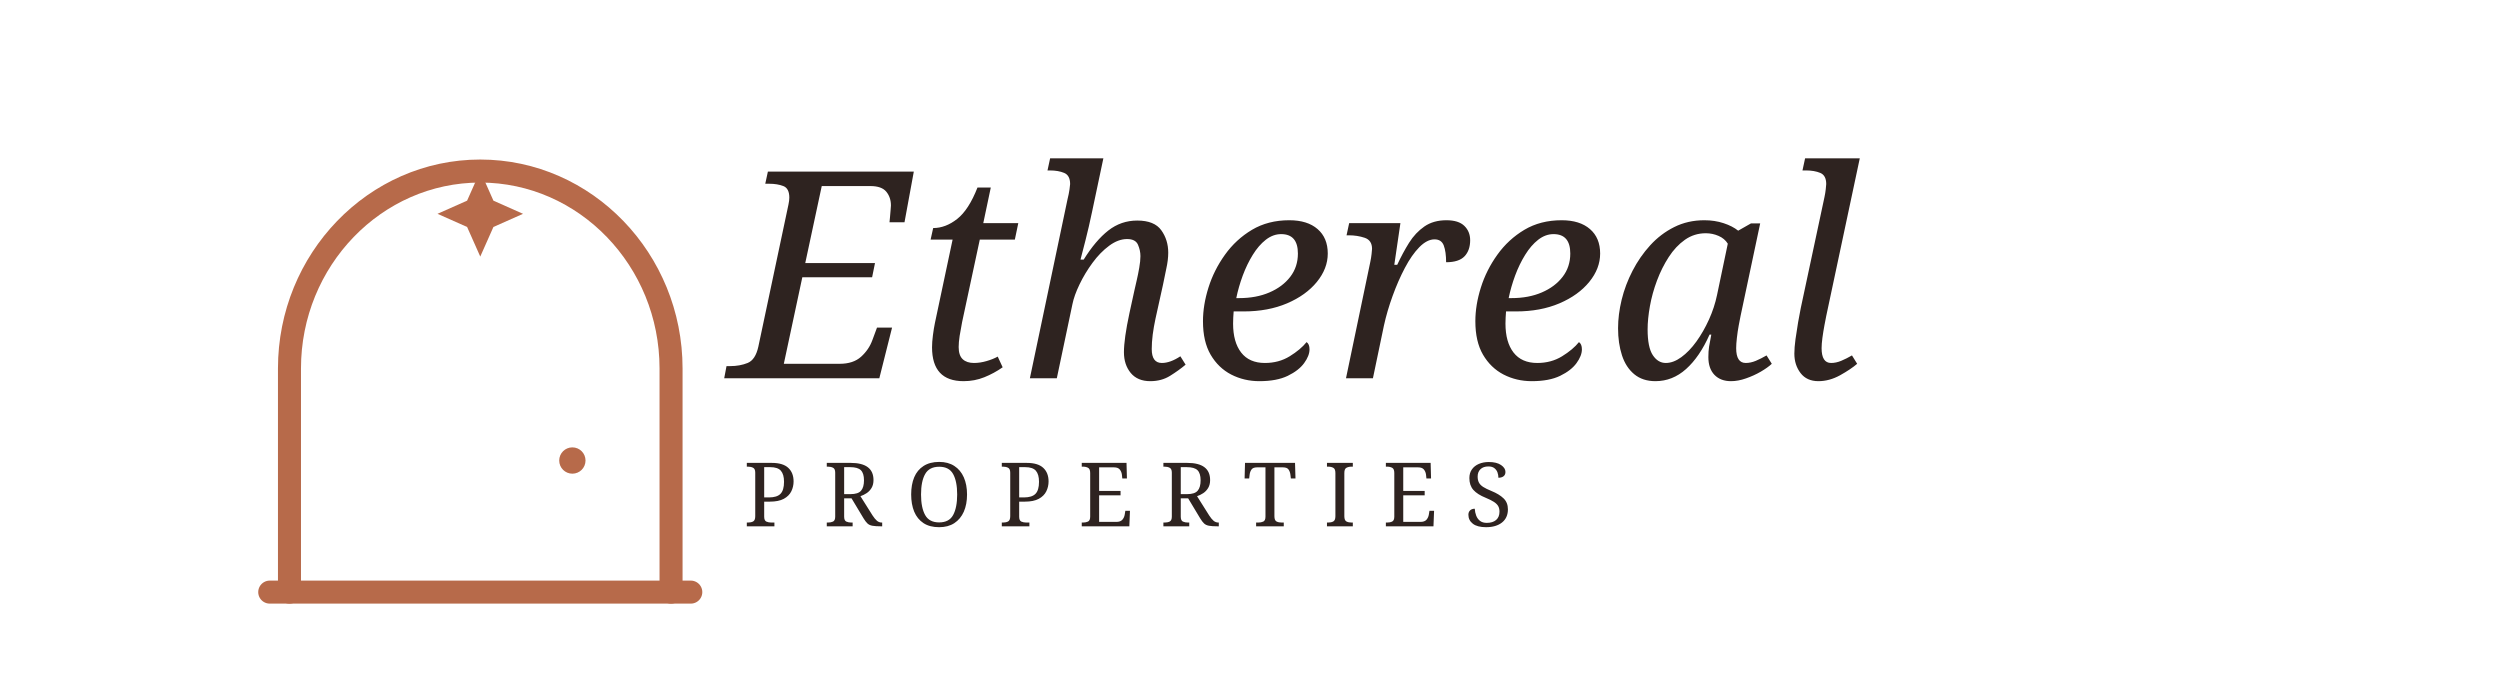
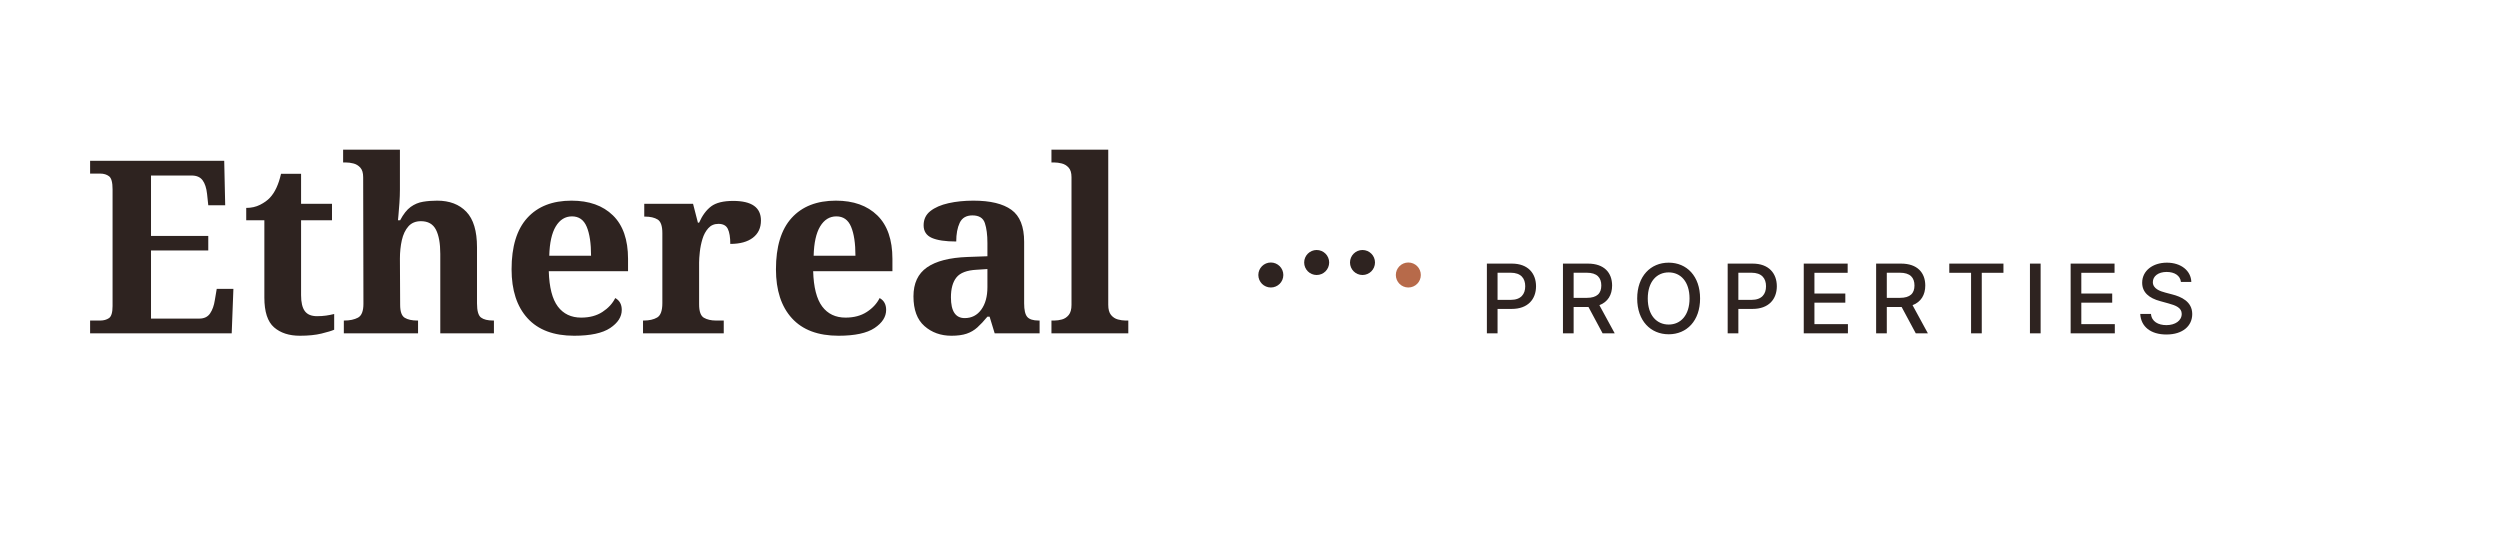
- <svg xmlns="http://www.w3.org/2000/svg" viewBox="0 0 760 205" role="img" aria-label="Ethereal Properties logo">
+ <svg xmlns="http://www.w3.org/2000/svg" viewBox="0 0 1200 260" role="img" aria-label="Ethereal Properties">
  <defs>
    <style>
-       .ink   { fill: #2E2320; }
-       .serif { font-family: "Cormorant Garamond", "Garamond", "Georgia", serif; }
+       .ink { fill: #2E2320; }
+       .clay { fill: #B76A4A; }
+       .serif { font-family: "Canela","Tiempos Headline","Cormorant Garamond","Garamond","Georgia",serif; }
+       .sans { font-family: "Söhne","Avenir Next","Inter","Helvetica Neue",Arial,sans-serif; }
    </style>
  </defs>
-   <g transform="translate(48 32)" fill="none" stroke="#B76A4A" stroke-width="7" stroke-linecap="round" stroke-linejoin="round">
-     <path d="M40 148V80C40 47 66 20 98 20s58 27 58 60v68" />
-     <path d="M34 148H162" />
-     <path d="M98 20l4 9 9 4-9 4-4 9-4-9-9-4 9-4z" fill="#B76A4A" stroke="none" />
-     <circle cx="126" cy="108" r="4" fill="#B76A4A" stroke="none" />
-   </g>
-   <text x="222" y="115" class="ink serif" font-size="88" font-weight="400" font-style="italic">Ethereal</text>
-   <text x="226" y="160" class="ink serif" font-size="27" letter-spacing="8" font-weight="300">PROPERTIES</text>
+   <text x="40" y="160" class="ink serif" font-size="116" font-weight="600">Ethereal</text>
+   <circle cx="610" cy="132" r="6" class="ink" />
+   <circle cx="632" cy="126" r="6" class="ink" />
+   <circle cx="654" cy="126" r="6" class="ink" />
+   <circle cx="676" cy="132" r="6" class="clay" />
+   <text x="710" y="160" class="ink sans" font-size="46" font-weight="500" letter-spacing="7">PROPERTIES</text>
</svg>
